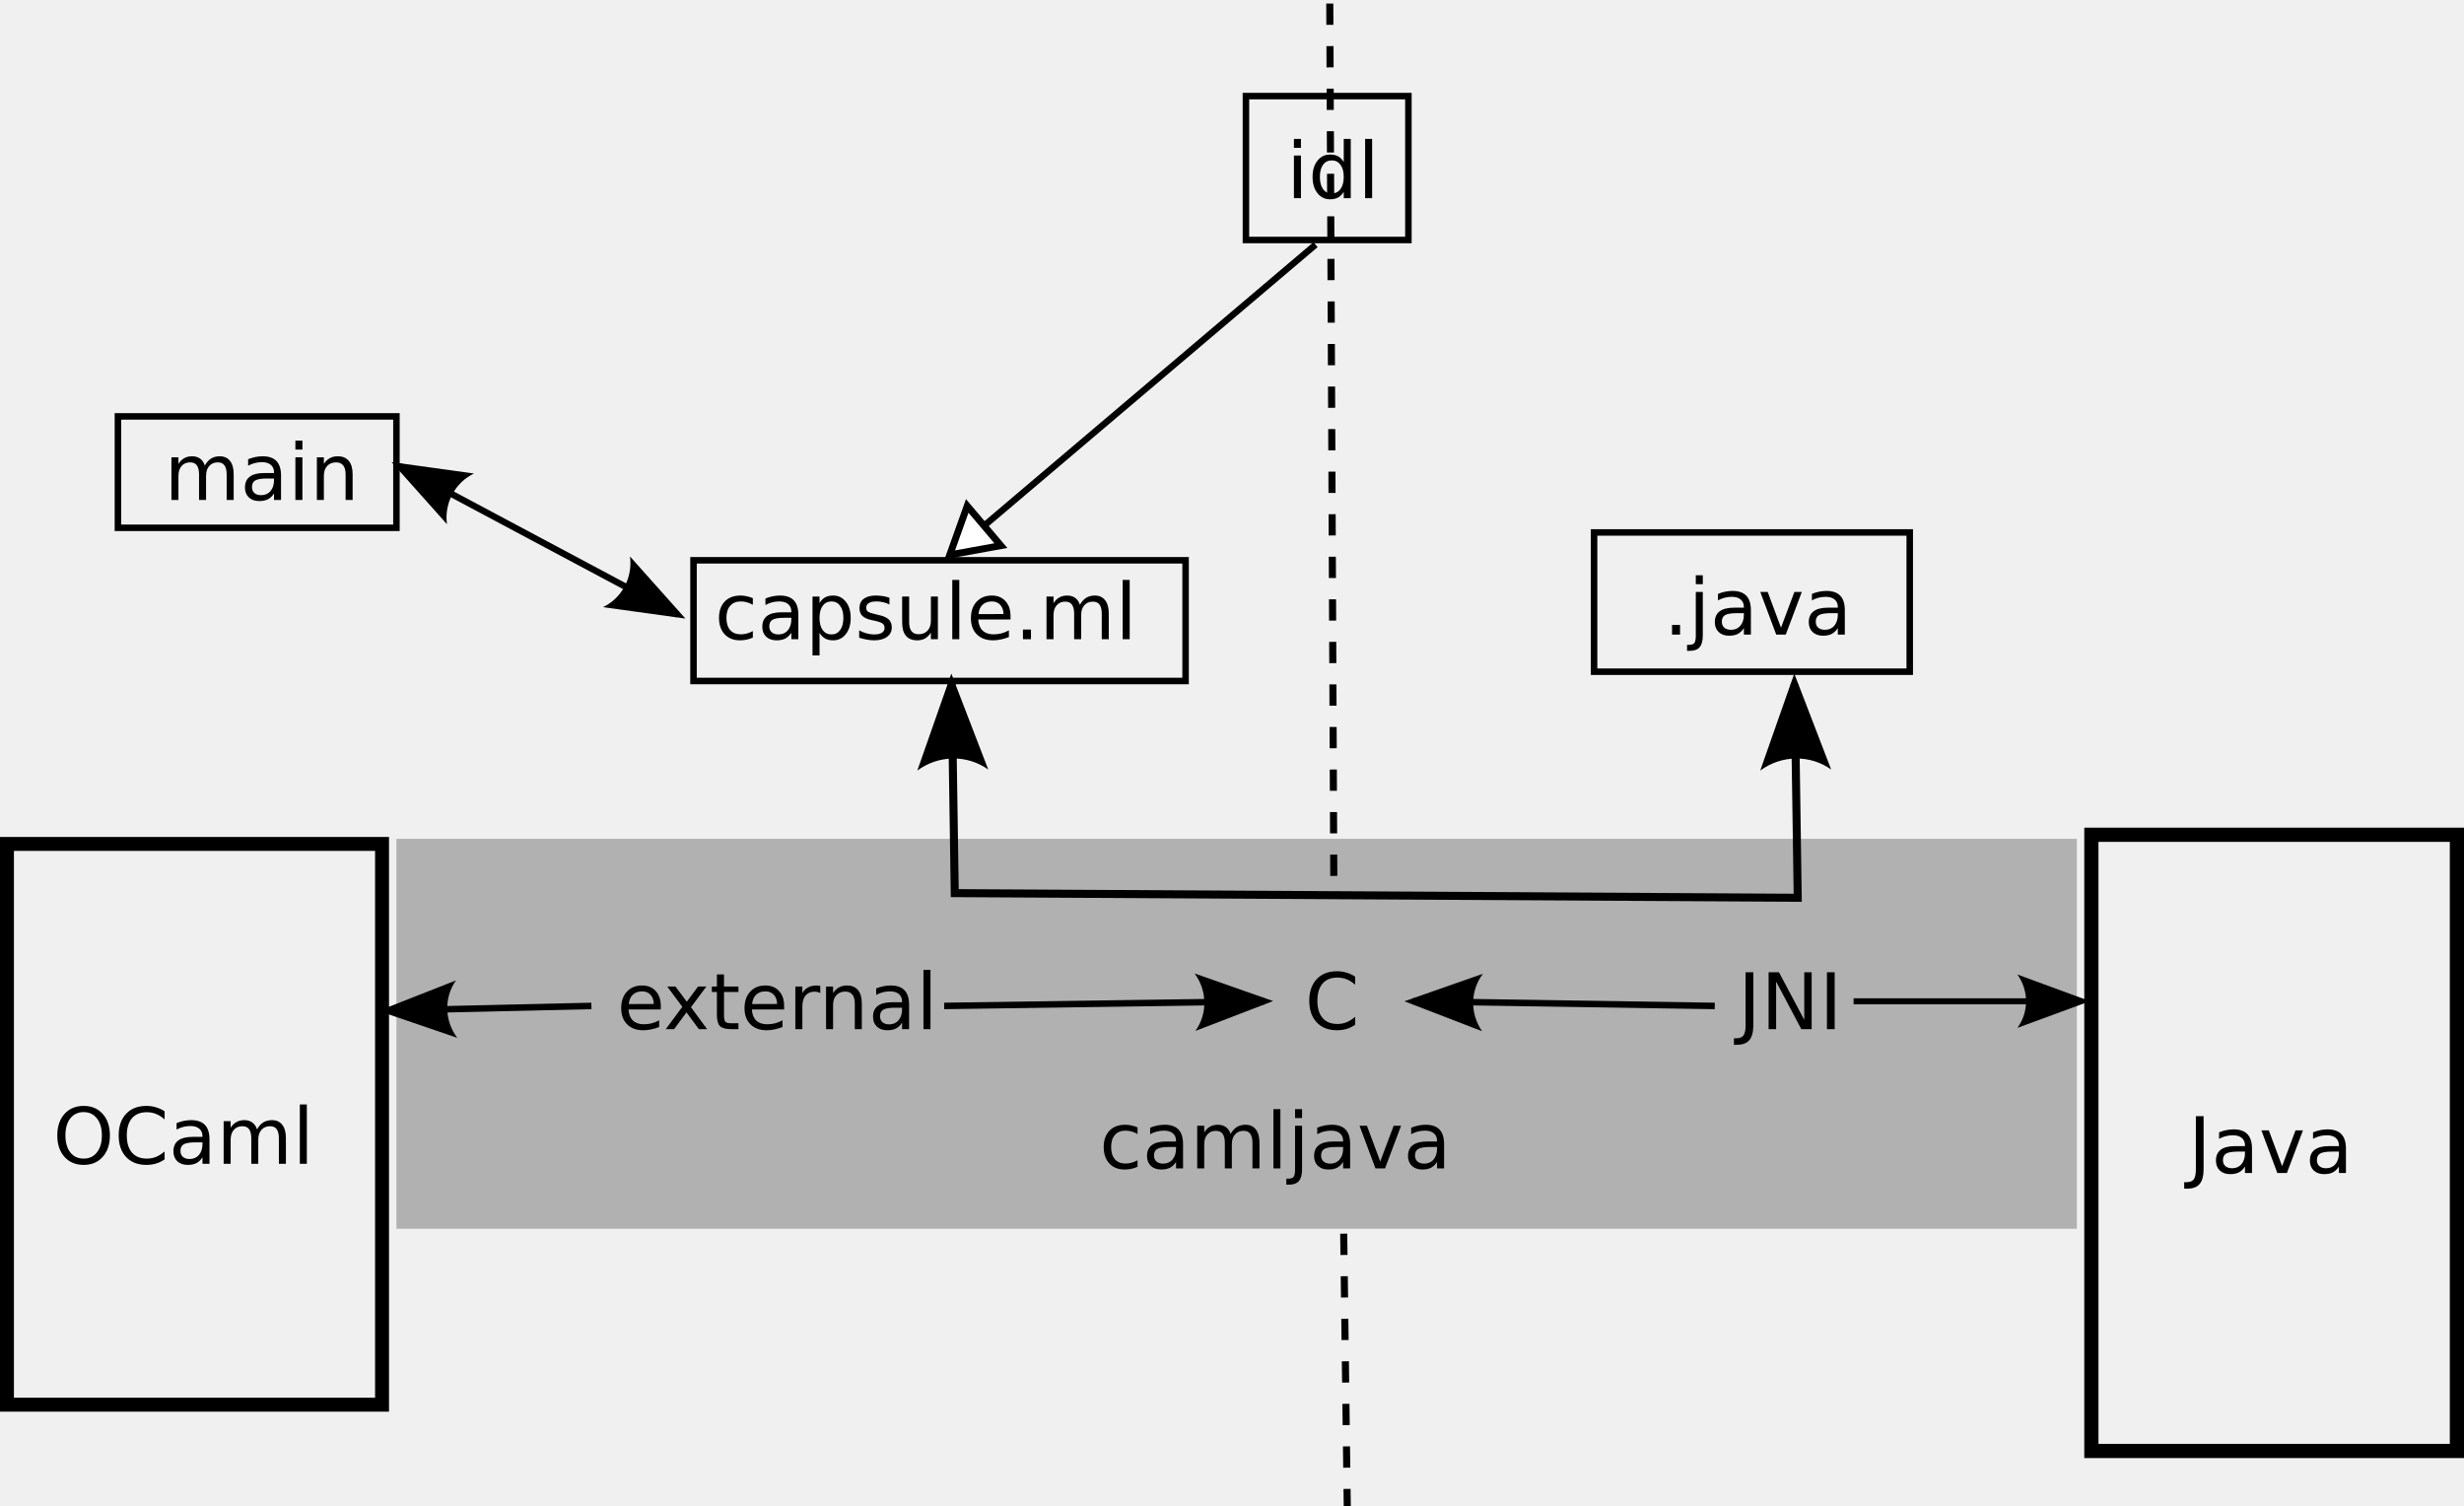
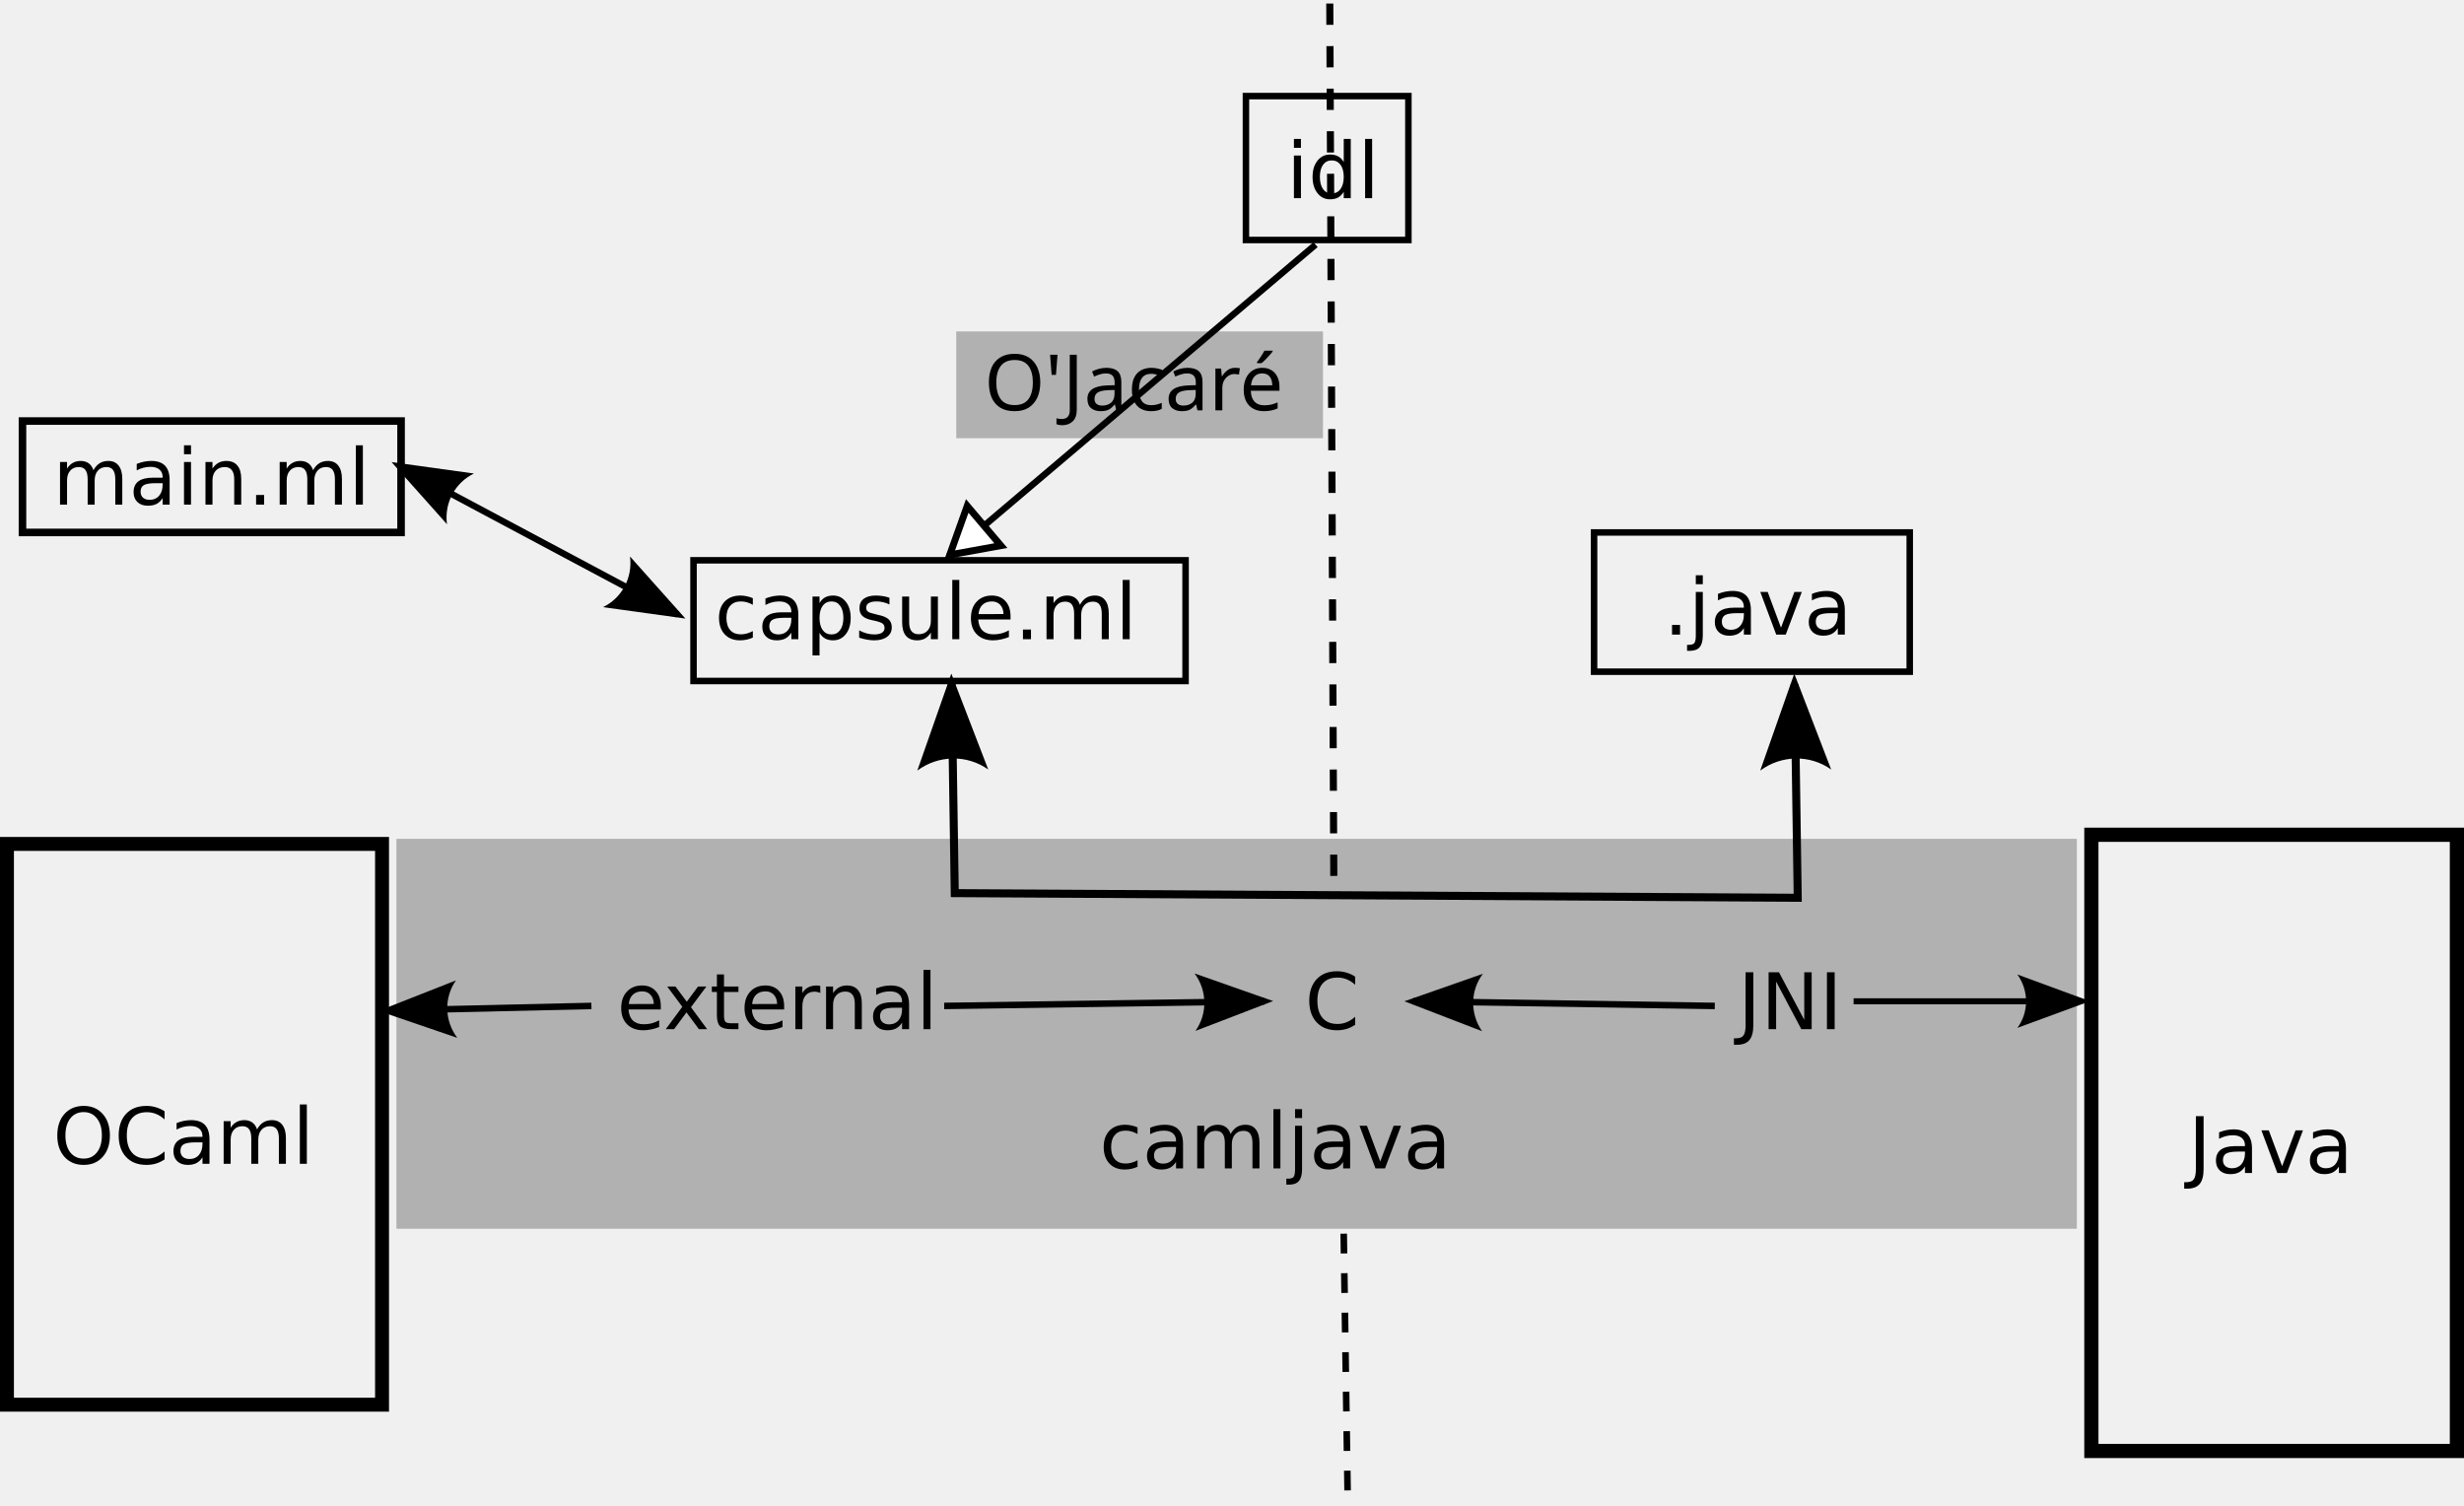
<svg xmlns="http://www.w3.org/2000/svg" width="379.143" height="231.714" id="svg2" version="1.1">
  <defs id="defs4">
    <marker orient="auto" refY="0" refX="0" id="Arrow2Lstart" style="overflow:visible">
      <path id="path3905" style="font-size:12px;fill-rule:evenodd;stroke-width:0.625;stroke-linejoin:round" d="M 8.719,4.034 -2.207,0.016 8.719,-4.002 c -1.745,2.372 -1.735,5.617 -6e-7,8.035 z" transform="matrix(1.1,0,0,1.1,1.1,0)" />
    </marker>
    <marker orient="auto" refY="0" refX="0" id="Arrow2Lend" style="overflow:visible">
      <path id="path3908" style="font-size:12px;fill-rule:evenodd;stroke-width:0.625;stroke-linejoin:round" d="M 8.719,4.034 -2.207,0.016 8.719,-4.002 c -1.745,2.372 -1.735,5.617 -6e-7,8.035 z" transform="matrix(-1.1,0,0,-1.1,-1.1,0)" />
    </marker>
    <marker orient="auto" refY="0" refX="0" id="Arrow2Mend" style="overflow:visible">
      <path id="path3914" style="font-size:12px;fill-rule:evenodd;stroke-width:0.625;stroke-linejoin:round" d="M 8.719,4.034 -2.207,0.016 8.719,-4.002 c -1.745,2.372 -1.735,5.617 -6e-7,8.035 z" transform="scale(-0.6,-0.6)" />
    </marker>
    <marker orient="auto" refY="0" refX="0" id="Arrow1Mend" style="overflow:visible">
      <path id="path3896" d="M 0,0 5,-5 -12.5,0 5,5 0,0 z" style="fill-rule:evenodd;stroke:#000000;stroke-width:1pt;marker-start:none" transform="matrix(-0.4,0,0,-0.4,-4,0)" />
    </marker>
    <marker orient="auto" refY="0" refX="0" id="EmptyTriangleOutL" style="overflow:visible">
      <path id="path4048" d="m 5.77,0 -8.65,5 0,-10 8.65,5 z" style="fill:#ffffff;fill-rule:evenodd;stroke:#000000;stroke-width:1pt;marker-start:none" transform="matrix(0.8,0,0,0.8,-4.8,0)" />
    </marker>
  </defs>
  <g id="layer1" transform="translate(-164,-31.86218)">
-     <text xml:space="preserve" style="font-size:12px;font-style:normal;font-weight:normal;fill:#000000;fill-opacity:1;stroke:none;font-family:Bitstream Vera Sans" x="189.286" y="108.791" id="text3604">
-       <tspan id="tspan3606" x="189.286" y="108.791">main</tspan>
+     <text xml:space="preserve" style="font-size:12px;font-style:normal;font-weight:normal;fill:#000000;fill-opacity:1;stroke:none;font-family:Bitstream Vera Sans" x="172.143" y="109.505" id="text3604">
+       <tspan x="172.143" y="109.505" id="tspan3030">main.ml</tspan>
    </text>
    <text xml:space="preserve" style="font-size:12px;font-style:normal;font-weight:normal;fill:#000000;fill-opacity:1;stroke:none;font-family:Bitstream Vera Sans" x="273.981" y="130.219" id="text3608">
      <tspan id="tspan3610" x="273.981" y="130.219">capsule.ml</tspan>
    </text>
    <text xml:space="preserve" style="font-size:12px;font-style:normal;font-weight:normal;fill:#000000;fill-opacity:1;stroke:none;font-family:Bitstream Vera Sans" x="420" y="129.505" id="text3612">
      <tspan x="420" y="129.505" id="tspan3616">.java</tspan>
    </text>
    <text xml:space="preserve" style="font-size:12px;font-style:normal;font-weight:normal;fill:#000000;fill-opacity:1;stroke:none;font-family:Bitstream Vera Sans" x="361.975" y="62.362" id="text3620">
      <tspan id="tspan3622" x="361.975" y="62.362">idl</tspan>
    </text>
    <text xml:space="preserve" style="font-size:12px;font-style:normal;font-weight:normal;fill:#000000;fill-opacity:1;stroke:none;font-family:Bitstream Vera Sans" x="500.714" y="212.362" id="text3624">
      <tspan id="tspan3626" x="500.714" y="212.362">Java</tspan>
    </text>
    <text xml:space="preserve" style="font-size:12px;font-style:normal;font-weight:normal;fill:#000000;fill-opacity:1;stroke:none;font-family:Bitstream Vera Sans" x="364.79" y="190.219" id="text3632">
      <tspan id="tspan3634" x="364.79" y="190.219">C</tspan>
    </text>
    <text xml:space="preserve" style="font-size:12px;font-style:normal;font-weight:normal;fill:#000000;fill-opacity:1;stroke:none;font-family:Bitstream Vera Sans" x="431.429" y="190.219" id="text3636">
      <tspan id="tspan3638" x="431.429" y="190.219">JNI</tspan>
    </text>
    <text xml:space="preserve" style="font-size:12px;font-style:normal;font-weight:normal;fill:#000000;fill-opacity:1;stroke:none;font-family:Bitstream Vera Sans" x="172.143" y="210.934" id="text3640">
      <tspan x="172.143" y="210.934" id="tspan3644">OCaml</tspan>
    </text>
    <text xml:space="preserve" style="font-size:12px;font-style:normal;font-weight:normal;fill:#000000;fill-opacity:1;stroke:none;font-family:Bitstream Vera Sans" x="333.176" y="211.648" id="text3648">
      <tspan x="333.176" y="211.648" id="tspan3652">camljava</tspan>
    </text>
    <text xml:space="preserve" style="font-size:12px;font-style:normal;font-weight:normal;fill:#000000;fill-opacity:1;stroke:none;font-family:Bitstream Vera Sans" x="258.929" y="190.219" id="text3628">
      <tspan id="tspan3630" x="258.929" y="190.219">external</tspan>
    </text>
    <path style="fill:none;stroke:#000000;stroke-width:1px;stroke-linecap:butt;stroke-linejoin:miter;stroke-opacity:1;marker-start:url(#Arrow2Lstart)" d="m 358.571,185.934 -49.286,0.714" id="path3672" />
    <path style="fill:none;stroke:#000000;stroke-width:1px;stroke-linecap:butt;stroke-linejoin:miter;stroke-opacity:1;marker-end:url(#Arrow2Lend)" d="m 255,186.648 -31.429,0.714" id="path3674" />
    <path style="fill:none;stroke:#000000;stroke-width:1px;stroke-linecap:butt;stroke-linejoin:miter;stroke-opacity:1;marker-start:url(#Arrow2Lstart);marker-end:none" d="m 381.429,185.934 46.429,0.714" id="path3682" />
    <path style="fill:none;stroke:#000000;stroke-width:0.929px;stroke-linecap:butt;stroke-linejoin:miter;stroke-opacity:1;marker-end:url(#Arrow2Lend)" d="m 449.217,185.934 35.137,0" id="path3684" />
    <rect style="fill:none;stroke:#000000;stroke-width:2.143;stroke-miterlimit:4;stroke-opacity:1;stroke-dasharray:none" id="rect3688" width="57.715" height="86.286" x="165.071" y="161.719" />
    <rect style="fill:none;stroke:#000000;stroke-width:2.184;stroke-miterlimit:4;stroke-opacity:1;stroke-dasharray:none" id="rect3690" width="56.245" height="94.816" x="485.806" y="160.311" />
-     <rect style="fill:none;stroke:#000000;stroke-width:1;stroke-miterlimit:4;stroke-opacity:1;stroke-dasharray:none" id="rect3692" width="42.857" height="17.143" x="182.143" y="95.934" />
+     <rect style="fill:none;stroke:#000000;stroke-width:1.166;stroke-miterlimit:4;stroke-opacity:1;stroke-dasharray:none" id="rect3692" width="58.256" height="17.143" x="167.458" y="96.648" />
    <rect style="fill:none;stroke:#000000;stroke-width:1;stroke-miterlimit:4;stroke-opacity:1;stroke-dasharray:none" id="rect3694" width="75.714" height="18.571" x="270.714" y="118.076" />
    <rect style="fill:none;stroke:#000000;stroke-width:1;stroke-miterlimit:4;stroke-opacity:1;stroke-dasharray:none" id="rect3696" width="48.571" height="21.429" x="409.286" y="113.791" />
    <rect style="fill:none;stroke:#000000;stroke-width:1;stroke-miterlimit:4;stroke-opacity:1;stroke-dasharray:none" id="rect3698" width="25" height="22.143" x="355.714" y="46.648" />
    <path style="fill:none;stroke:#000000;stroke-width:1px;stroke-linecap:butt;stroke-linejoin:miter;stroke-opacity:1;marker-end:url(#EmptyTriangleOutL)" d="M 366.429,69.505 310,117.362" id="path6450" />
    <rect style="opacity:0.264;fill:#000000;fill-opacity:1;stroke:none" id="rect6422" width="258.571" height="60" x="225" y="160.934" />
    <path style="fill:none;stroke:#000000;stroke-width:1.091;stroke-linecap:butt;stroke-linejoin:miter;stroke-miterlimit:4;stroke-opacity:1;stroke-dasharray:3.274, 3.274;stroke-dashoffset:0" d="M 368.617,32.408 369.24,168.031" id="path6844" />
-     <path style="fill:none;stroke:#000000;stroke-width:1.091;stroke-linecap:butt;stroke-linejoin:miter;stroke-miterlimit:4;stroke-opacity:1;stroke-dasharray:3.273, 3.273;stroke-dashoffset:0" d="m 370.76,221.693 0.623,47.766" id="path6846" />
+     <path style="fill:none;stroke:#000000;stroke-width:1.013;stroke-linecap:butt;stroke-linejoin:miter;stroke-miterlimit:4;stroke-opacity:1;stroke-dasharray:3.039, 3.039;stroke-dashoffset:0" d="m 370.76,221.693 0.623,41.169" id="path6846" />
    <path style="fill:none;stroke:#000000;stroke-width:1.235;stroke-linecap:butt;stroke-linejoin:miter;stroke-miterlimit:4;stroke-opacity:1;stroke-dasharray:none;marker-start:url(#Arrow2Lstart);marker-end:url(#Arrow2Lend)" d="m 310.429,137.148 0.484,32.143 129.708,0.714 -0.484,-32.857" id="path6894" />
    <path style="fill:none;stroke:#000000;stroke-width:1px;stroke-linecap:butt;stroke-linejoin:miter;stroke-opacity:1;marker-start:url(#Arrow2Lstart);marker-end:url(#Arrow2Lend)" d="M 61.429,71.714 104.286,94.571" id="path3029" transform="translate(164,31.86218)" />
+     <text xml:space="preserve" style="font-size:12px;font-style:normal;font-weight:normal;line-height:125%;letter-spacing:0px;word-spacing:0px;fill:#000000;fill-opacity:1;stroke:none;font-family:Sans" x="151.429" y="63.143" id="text3034" transform="translate(164,31.86218)">
+       <tspan id="tspan3036" x="151.429" y="63.143">O'Jacaré</tspan>
+     </text>
+     <rect style="opacity:0.264;fill:#000000;fill-opacity:1;stroke:none" id="rect6422-3" width="56.429" height="16.429" x="311.143" y="82.862" />
  </g>
</svg>
